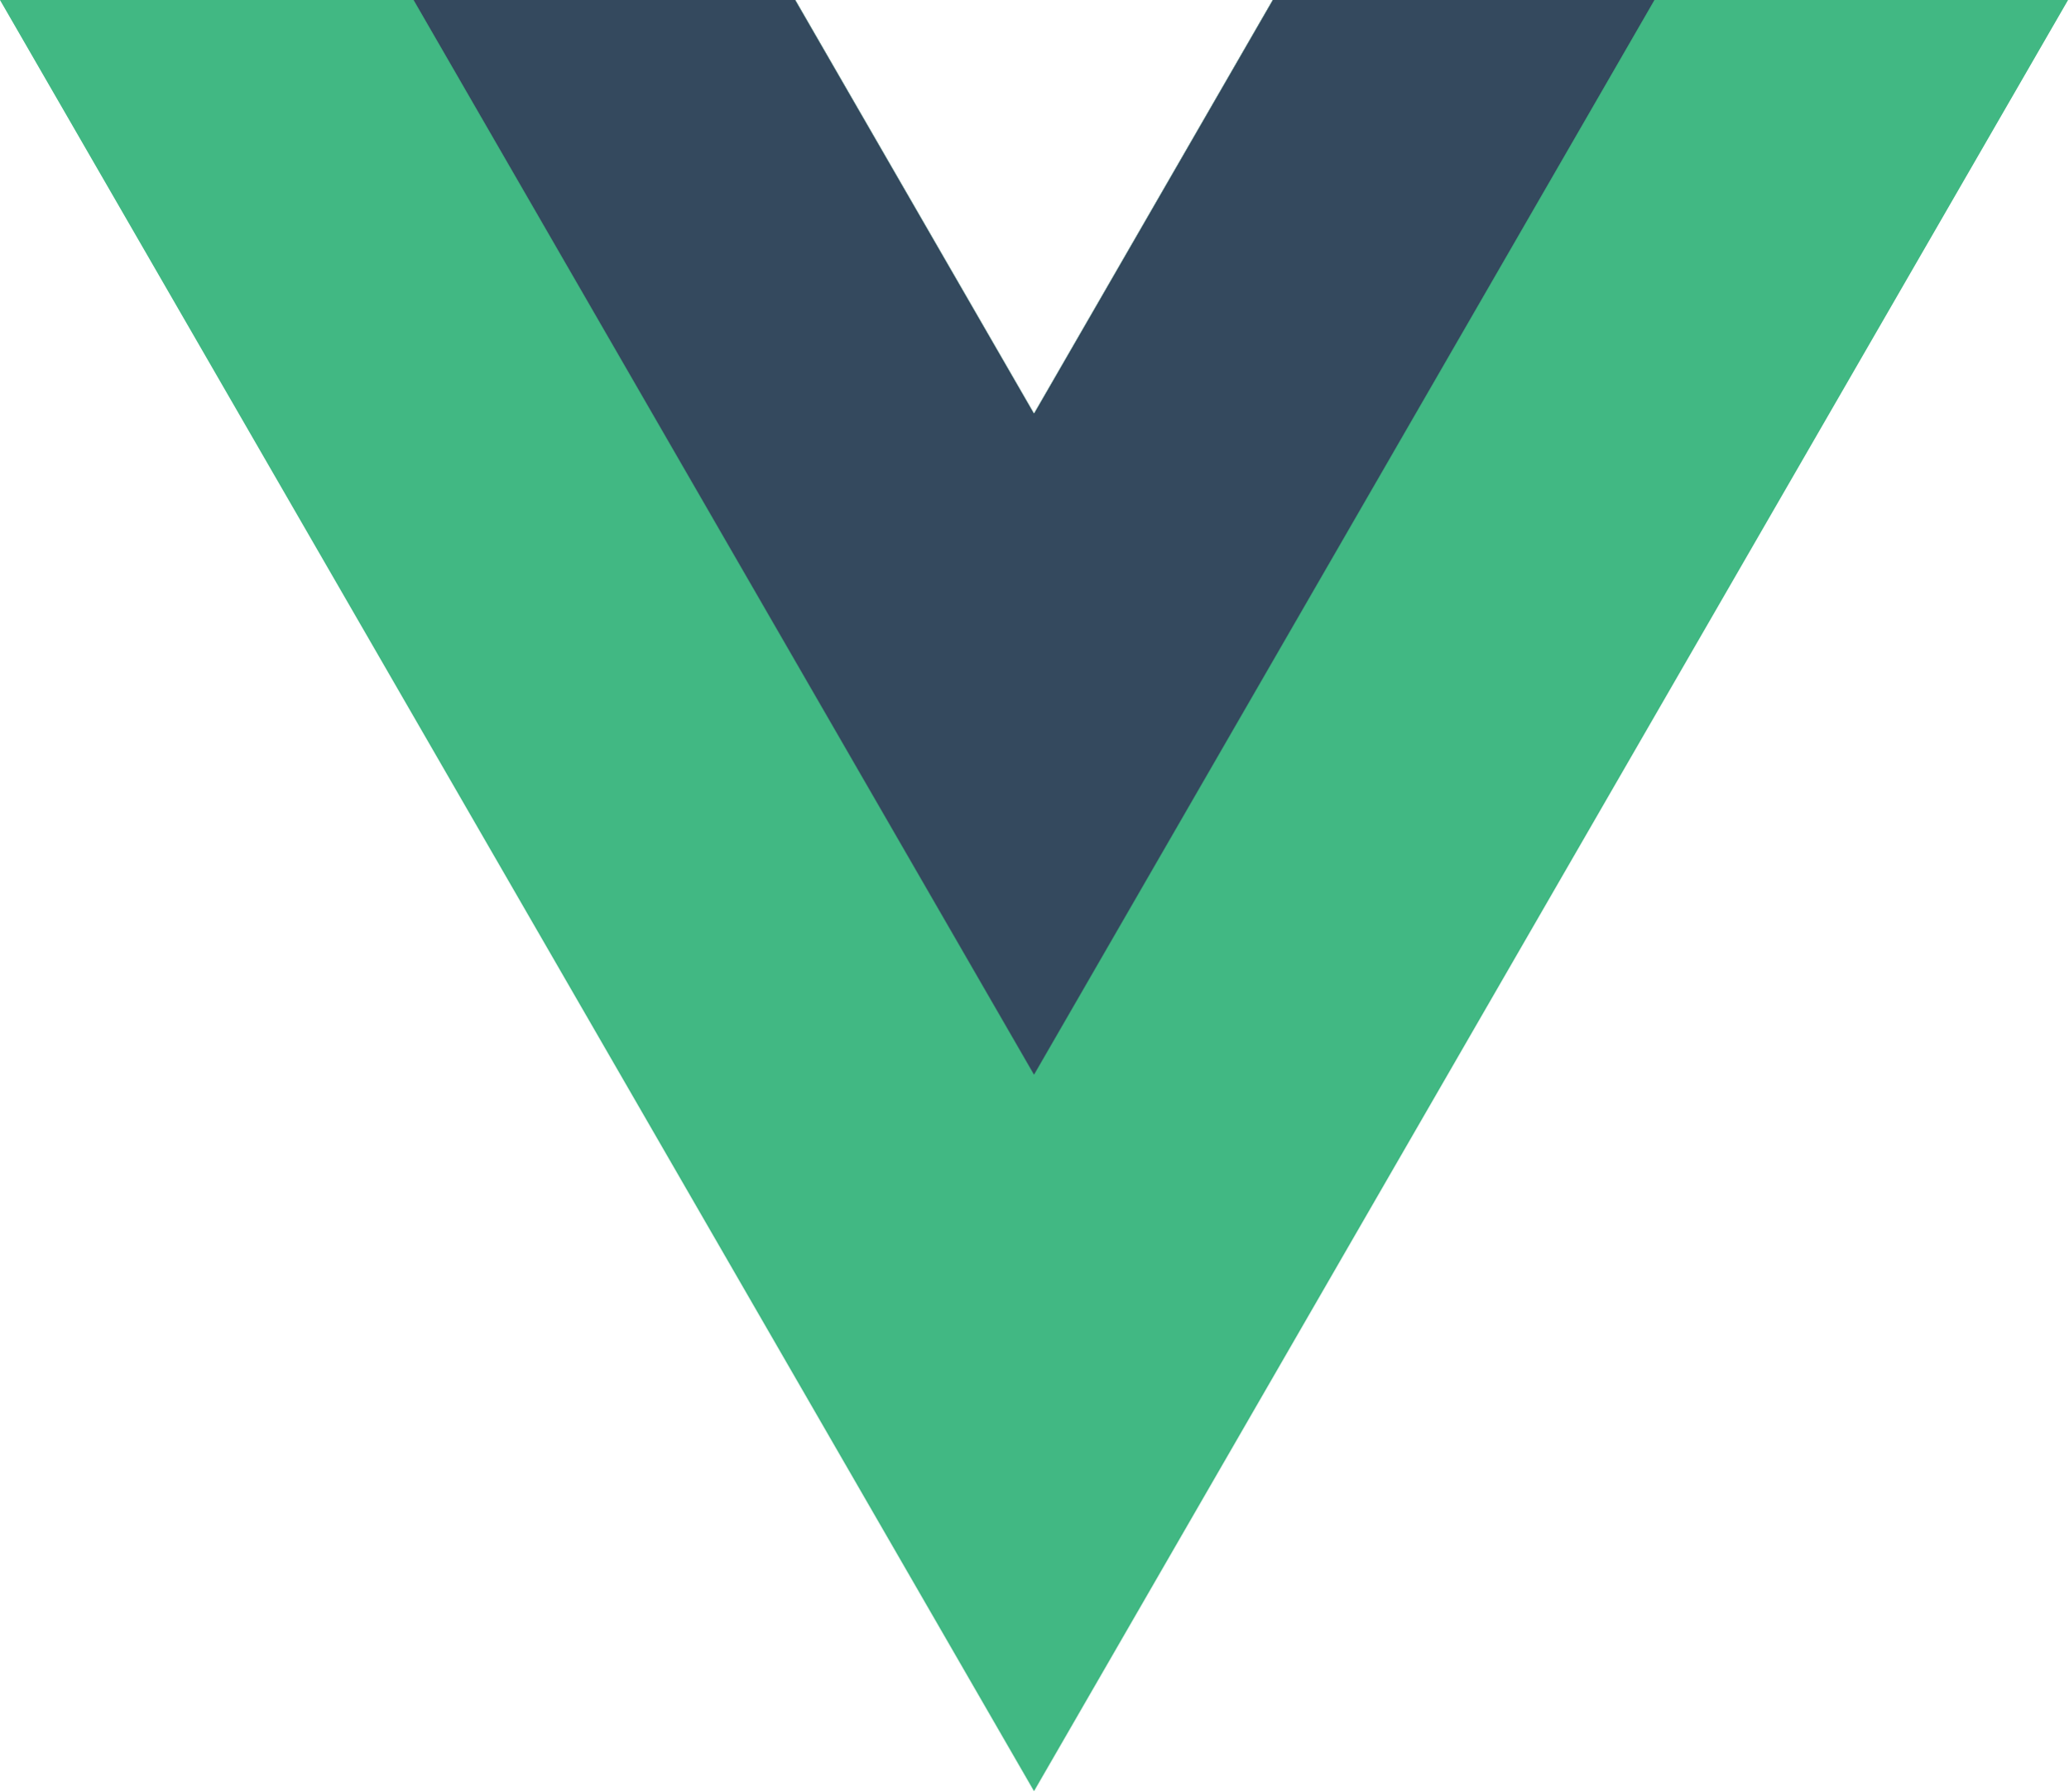
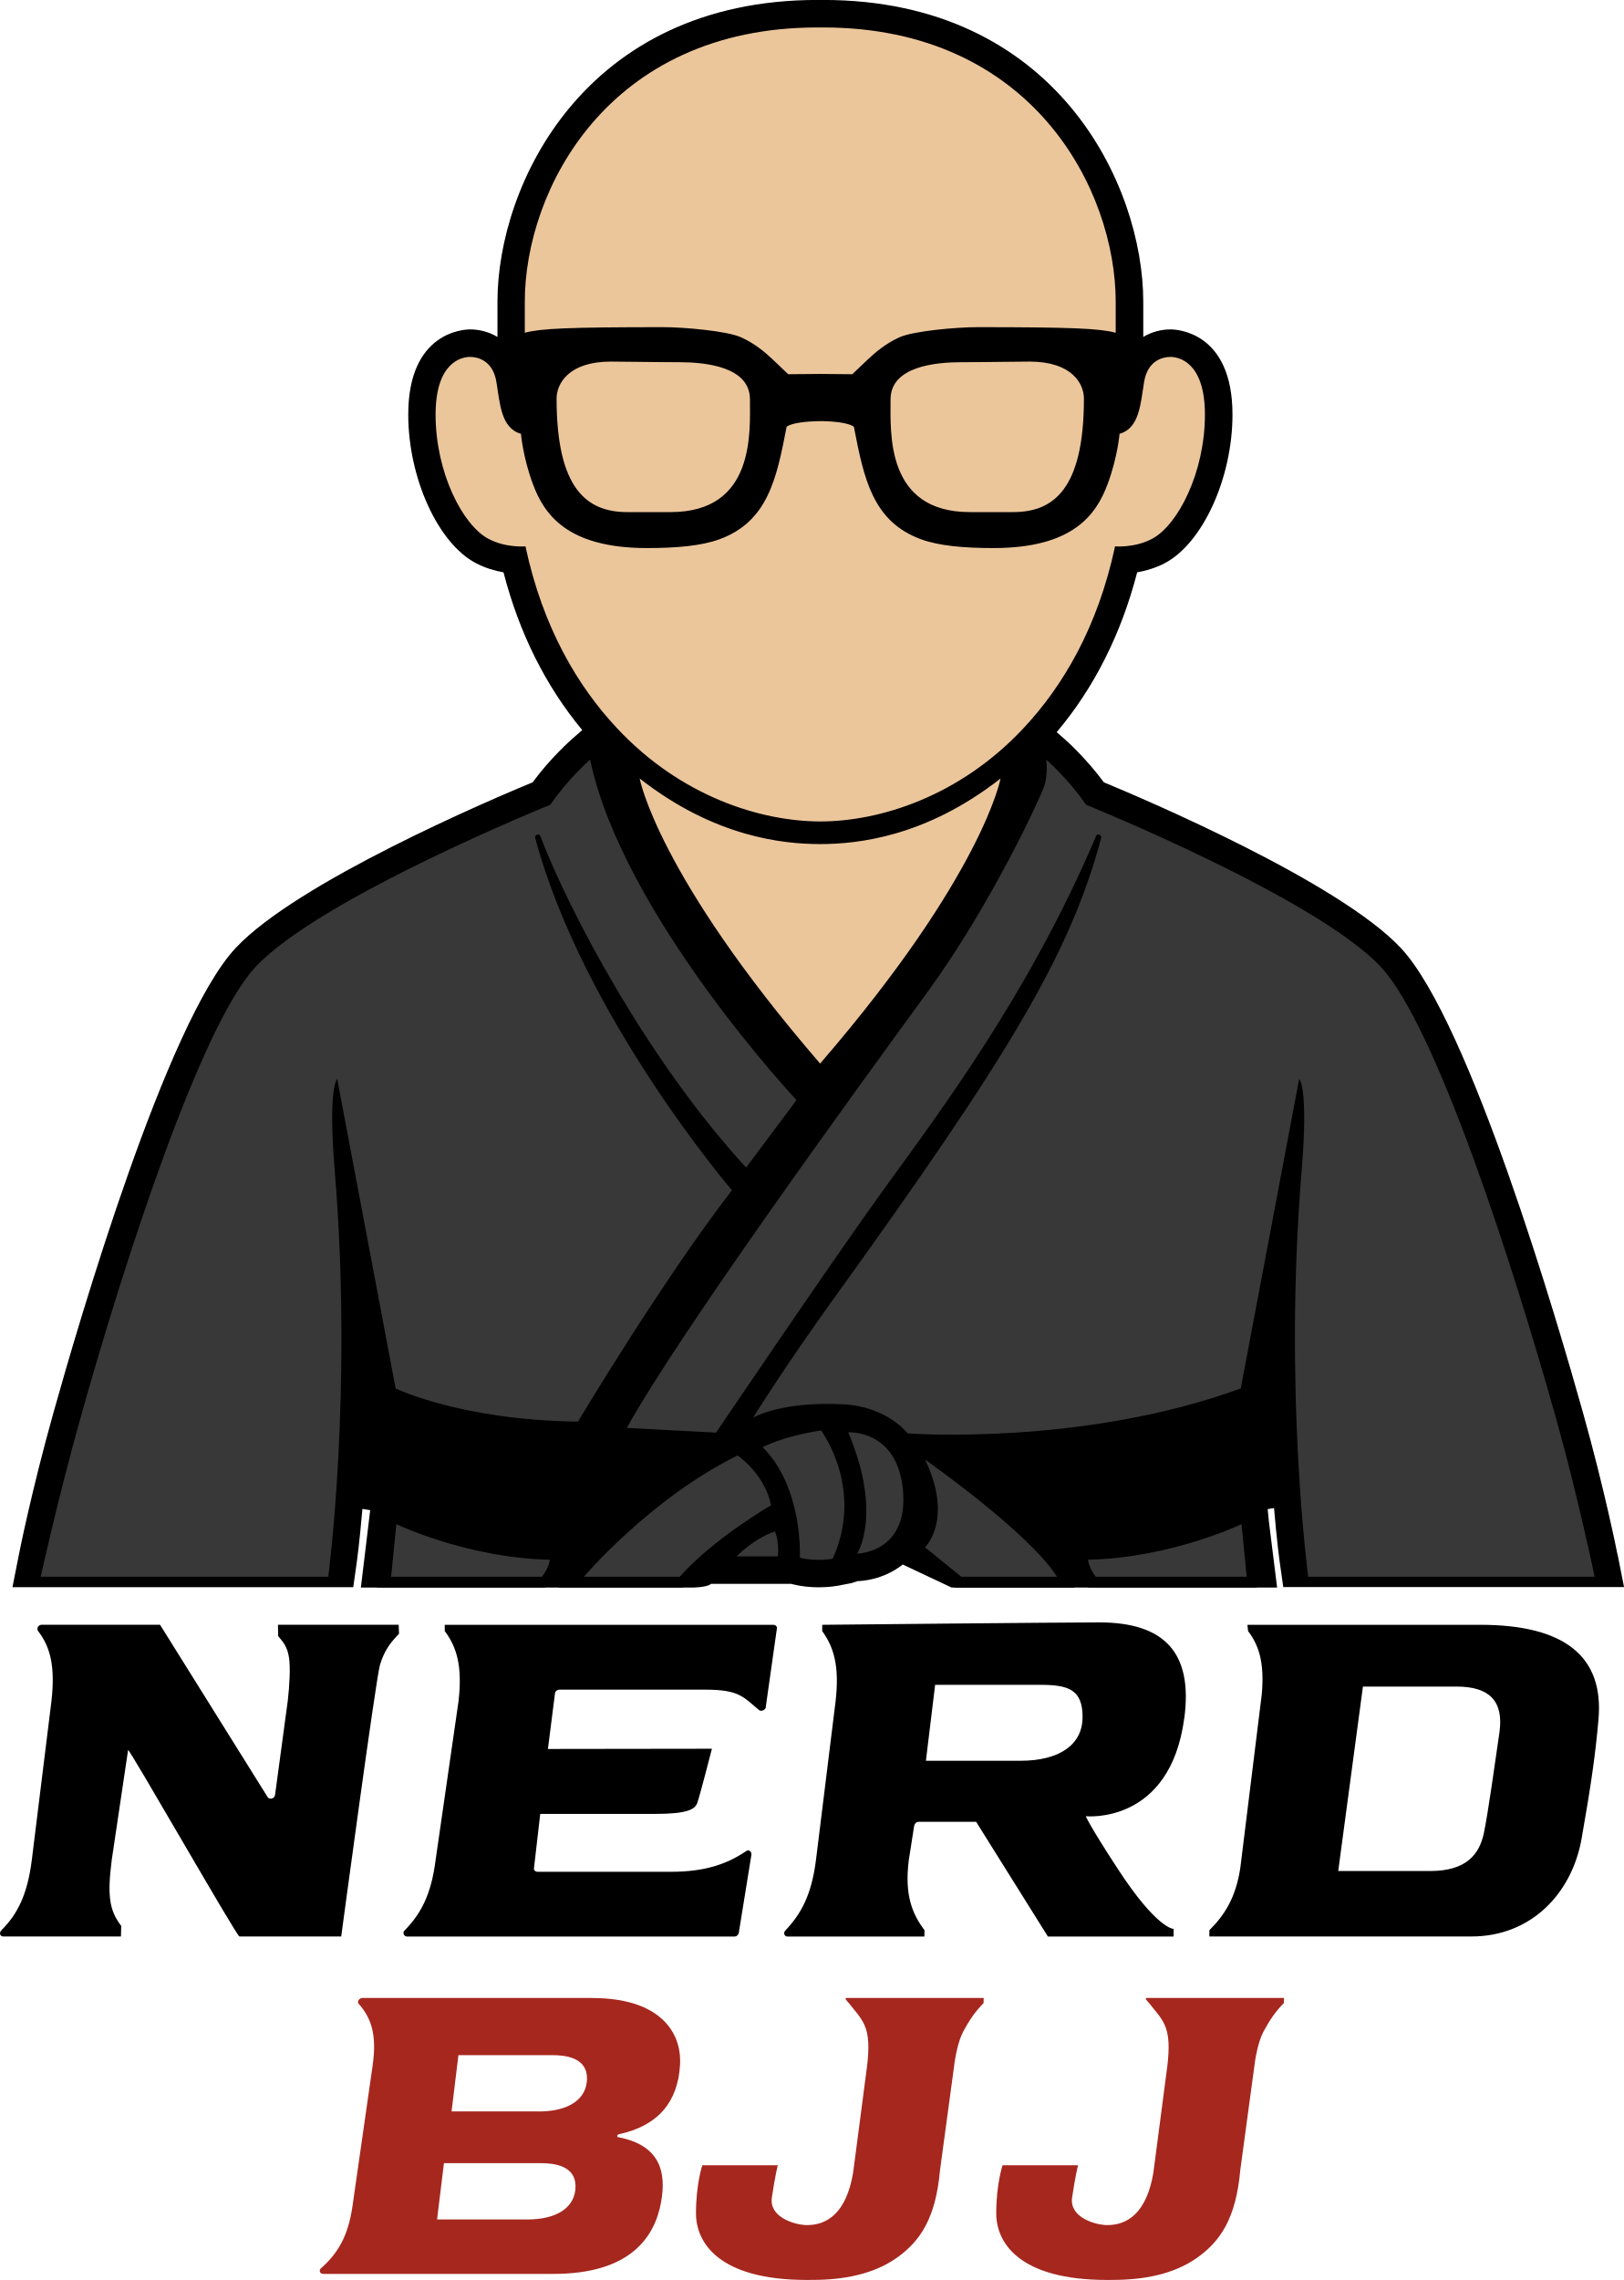
- <svg xmlns="http://www.w3.org/2000/svg" viewBox="0 0 261.76 226.69">
-   <path d="M161.096.001l-30.225 52.351L100.647.001H-.005l130.877 226.688L261.749.001z" fill="#41b883" />
-   <path d="M161.096.001l-30.225 52.351L100.647.001H52.346l78.526 136.01L209.398.001z" fill="#34495e" />
+ <svg xmlns="http://www.w3.org/2000/svg" id="Camada_1" data-name="Camada 1" viewBox="0 0 295.79 415.22">
+   <defs>
+     <style>
+       .cls-1 {
+         fill: #383838;
+       }
+ 
+       .cls-2 {
+         fill: #a6271e;
+       }
+ 
+       .cls-3 {
+         fill: #ecc69b;
+       }
+     </style>
+   </defs>
+   <path class="cls-1" d="M101.76,284.15c-.02.33-.19,2.08-1.84,4.21l-.6.77h-30.67l1.46-14.6,2.57,1.23c.12.06,12.66,5.98,27.12,6.28l2.06.04-.11,2.06ZM69.9,254.21l.9.44c.5.24,12.44,5.97,34.07,6.25h1.15s.59-.97.59-.97c.15-.25,15.41-25.74,27.91-41.94l.99-1.29-1.06-1.24c-.1-.11-3.73-4.38-8.71-11.3,2.66,3.41,5.43,6.71,8.3,9.83l1.63,1.77,11.63-15.56-1.15-1.22c-.31-.33-31.33-33.65-37.11-61.04l-.7-3.34-2.57,2.25c-.17.15-4.03,3.54-7.22,8.09-5.24,2.15-42.53,17.69-53.84,29.78-12.41,13.26-29.23,71.74-32.47,83.33-3.95,14.12-6.22,25.52-6.24,25.63l-.98,4.55,55.99.09.57-3.97c.04-.3,4.01-29.16,1.31-67.23l7,37.1ZM163.38,281.42c-3.04,3.42-7.41,3.52-7.59,3.52l-2.8.04-.29.65-1.01.2c-.13.03-1.3.24-2.96.24h0c-1.37,0-2.67-.15-3.88-.44l-1.61-.39.09-1.66s0-.09,0-.23c0,.1-.02.21-.03.31l-.21,1.77h-14.12l3.38-3.41c.07-.07.79-.79,1.92-1.69-3.11,2.25-6.68,5.12-9.32,8.12l-.6.68h-22.68l2.79-3.29c.5-.59,12.52-14.65,28.64-22.58l1.05-.52.97.66c.14.09,2.15,1.5,4,3.98-.58-.85-1.24-1.66-1.99-2.4l-1.87-1.85,2.28-1.31c.15-.09,3.76-2.12,11.32-3.3l1.19-.19.72.96c.1.14.89,1.2,1.79,2.99-.09-.22-.18-.44-.27-.66l-1.08-2.56,2.79-.21s.13,0,.37,0c4.84,0,10.8,3.18,11.71,12.14.44,4.42-.46,7.93-2.69,10.43ZM292.03,288.18l-56.08.03-.24-3.87c-.04-.3-4.01-29.16-1.3-67.23l-7.03,37.24-1.07.39c-20.35,7.43-42.07,8.54-53.21,8.54-2.12,0-3.89-.04-5.25-.08l1.41.99c.79.55,19.37,13.61,24.58,21.9l1.92,3.06h-21.75l-8.92-7.23,1.64-1.57c.15-.15,4.05-4.31-.42-13.67l-1.75-3.66-.67-.05-.54-.72c-.12-.16-3.3-4.15-10.29-4.51-.93-.05-1.85-.07-2.74-.07-8.56,0-12.46,2.2-12.49,2.23l-2.72-2.77s.36-.59,1.02-1.62c-2.64,3.89-4.36,6.43-4.42,6.51l-.63.94-20.59-1.08,1.56-2.8c9.97-17.93,41.54-61.27,55.02-79.78,11.12-15.26,20.03-34.41,20.85-36.73.47-1.35.37-3.33.29-3.98l-.62-5.17,3.92,3.43c.17.15,4.03,3.54,7.22,8.09,5.24,2.15,42.53,17.69,53.84,29.78,12.42,13.26,29.23,71.74,32.47,83.33,3.95,14.12,6.22,25.52,6.24,25.63l.74,4.51ZM224.89,275.77c-.12.06-12.66,5.98-27.12,6.28l-2.06.04.11,2.06c.02.33.19,2.08,1.84,4.21l.6.77h30.67l-1.46-14.6-2.57,1.23Z" />
+   <path class="cls-3" d="M96.81,76.48l-3.97-10.89,7.88-1.65-3.91,12.54ZM201.95,76.48l3.97-10.89-7.88-1.65,3.91,12.54ZM120.46,61.58c3.79,0,11.22.72,13.32,1.67,2.28,1.04,4.05,2.57,5.17,3.63,1.63,1.54,2.84,2.7,2.84,2.7l.6.57.83-.02c.8-.02,4.9-.04,5.78-.05.91,0,5.01.03,5.81.05l.83.02.6-.57s1.21-1.17,2.84-2.7c1.13-1.06,2.89-2.59,5.18-3.63,2.1-.95,9.53-1.67,13.32-1.67,16.46,0,22,.21,24.73.95l2.52.68v-8.23c0-20.09-15.01-51.97-55.29-51.97h-1.04c-40.28,0-55.29,31.88-55.29,51.97v8.23l2.52-.68c2.73-.73,8.27-.95,24.73-.95ZM187.17,63.85c9.38,0,11.88,5.49,11.88,8.73,0,15.47-4.73,22.68-14.88,22.68h-7.89c-4.97,0-8.89-1.41-11.65-4.2-4.9-4.94-4.84-12.71-4.8-17.35v-.98c0-3.27,1.94-8.77,14.92-8.77,2.88,0,5.46-.03,7.72-.06,1.77-.02,3.34-.04,4.7-.04ZM138.22,72.73v.98c.04,4.64.1,12.42-4.8,17.35-2.76,2.78-6.68,4.2-11.65,4.2h-7.89c-10.15,0-14.88-7.21-14.88-22.68,0-3.24,2.5-8.73,11.89-8.73,1.36,0,2.93.02,4.7.04,2.26.03,4.84.06,7.72.06,12.98,0,14.92,5.49,14.92,8.77ZM221.09,75.51c0,10.35-4.81,21.29-10.72,24.4-2.2,1.16-4.5,1.5-6.05,1.59-3,12.84-8.65,23.76-16.8,32.47-1.7,1.82-3.52,3.52-5.42,5.09l2.69-2.1-.95,5.18c-.13.74-3.66,18.45-33.15,52.66l-1.71,1.98-1.68-2c-29.48-34.2-33-51.91-33.13-52.65l-.95-5.18,4.15,3.25c9.74,7.62,20.39,11.49,31.65,11.53,10.65-.03,20.75-3.51,30.06-10.34-8.45,6.06-18.31,9.7-28,10.16v.05h-4.09s0-.05,0-.05c-13.15-.63-26.64-7.1-36.45-17.58-8.16-8.71-13.8-19.63-16.8-32.47-1.55-.08-3.85-.43-6.05-1.59-5.91-3.11-10.72-14.06-10.72-24.4,0-11.9,6.9-12.51,8.28-12.51,2.78,0,6.02,1.64,6.77,6.25.08.47.15.94.22,1.42.54,3.65.99,5.91,2.81,6.41l1.35.37.11,1.4s.35,4.06,2.07,8.66c1.91,5.1,5.65,10.31,18.92,10.31,5.66,0,9.73-.48,12.44-1.46,7.86-2.85,9.25-9.97,11-18.98l.11-.59.42-.45c.57-.59,1.94-1.28,5.18-1.54v-.09h2s2.74,0,2.74,0v.1c3.24.25,4.61.95,5.18,1.54l.42.43.11.59c1.76,9.04,3.15,16.16,11.01,19.01,2.71.98,6.78,1.46,12.44,1.46,13.27,0,17.01-5.21,18.92-10.31,1.72-4.6,2.07-8.63,2.07-8.67l.11-1.39,1.35-.37c1.82-.5,2.28-2.75,2.81-6.41.07-.48.14-.95.21-1.42.75-4.61,3.99-6.25,6.77-6.25,1.38,0,8.28.6,8.28,12.51Z" />
+   <path d="M72.62,295.9l.06,1.63c-1.54,1.58-2.68,3.03-3.47,5.67-.76,2.56-7.06,49.46-7.06,49.46h-18.54c-.49,0-20.2-34.52-20.28-33.95l-2.98,20.03c-.81,6.42-.47,9.15,1.73,11.99l-.05,1.93H.59c-.57,0-.81-.65-.33-1.14,2.85-2.85,4.72-6.34,5.53-12.77l3.58-28.95c.73-6.42-.24-9.92-2.44-12.77-.33-.49.08-1.14.65-1.14h21.57l19.65,31.47c.41.41,1.22.16,1.3-.49l2.31-17.08c.32-2.79.52-6.12.22-7.99-.31-1.92-1.06-2.78-1.97-3.85l-.03-2.06h21.99ZM140.98,295.9h-59.97v1.14c2.18,2.93,3.24,6.34,2.51,12.77l-4.18,28.95c-.81,6.42-2.76,9.84-5.61,12.77-.49.41-.16,1.14.41,1.14h59.68c.33,0,.57-.24.73-.57l2.3-14.23c.16-.49-.41-1.22-.98-.73-3.5,2.36-7.51,3.74-13.69,3.74h-24.27c-.41,0-.73-.33-.65-.65l1.14-9.89h20.8c5.99,0,7.36-.81,7.8-1.99.45-1.19,2.67-9.88,2.67-9.88l-29.87.04,1.28-10.07c0-.41.41-.73.81-.73h26.63c6.18,0,6.91,1.38,9.76,3.74.49.33,1.3-.16,1.22-.73l2.03-14.31c-.08-.24-.24-.49-.57-.49ZM215.71,312.88c-2.58,19.49-17.94,17.88-17.94,17.88,0,0,.52,1.45,5.82,9.58,7.18,11.01,10.18,10.94,10.18,10.94v1.39h-22.9l-13.07-20.89h-10.48c-.41,0-.73.33-.81.73l-.98,6.25c-.81,6.42.67,9.84,2.87,12.77l-.03,1.14h-24.95c-.57,0-.81-.73-.33-1.14,2.76-2.93,4.72-6.34,5.53-12.77l3.58-28.95c.73-6.42-.33-9.84-2.44-12.77v-1.14s43.71-.44,50.45-.44c11.9,0,17.08,5.53,15.51,17.41ZM197.19,312.72c0-5.08-2.65-5.89-7.73-5.89h-19.13l-1.68,13.83h17.24c6.97,0,11.29-2.86,11.29-7.94ZM291.16,313.07c-.55,6.33-1.33,11.85-3.08,21.77-1.75,9.92-9.13,17.82-20.08,17.82h-47.72v-1.14c2.69-2.68,4.83-5.85,5.65-11.46l3.9-31.55c.49-5.61-.46-8.78-2.5-11.47l-.12-1.14h42.42c15.43,0,22.51,5.82,21.53,17.17ZM265.31,307.15h-17.06l-4.5,33.59h16.74c6.69,0,8.98-3.13,9.78-6.87.79-3.74,1.94-12.25,2.83-18.25s-1.99-8.47-7.78-8.47Z" />
+   <path class="cls-2" d="M107.92,363.86h-41.88c-.58,0-1,.58-.75,1.01,2.25,2.52,3.42,5.54,2.58,11.3l-3.67,25.63c-.83,5.69-2.83,8.71-5.75,11.3-.42.36-.17,1.01.42,1.01h41.91c13.98,0,18.49-6.64,19.64-13.12.93-5.23,0-10.31-7.88-11.79-.17-.07-.17-.36.08-.5,7.33-1.55,10.83-5.96,11.24-12.58.39-6.25-3.92-12.25-15.95-12.25ZM96.03,404.19h-16.42l1.25-10.25h17.64c2.38,0,6.33.43,6.33,4.21s-3.28,6.05-8.8,6.05ZM98.12,384.52h-15.87l1.25-10.25h17.09c2.38,0,6.33.43,6.33,4.21s-3.28,6.05-8.8,6.05ZM154.18,363.86h25l-.03.93c-1.46,1.5-2.49,2.93-3.69,5.17-.88,1.64-1.45,4.31-1.73,6.72l-2.51,18.52c-.78,8.79-3.62,13.01-7.98,16.05-4.18,2.92-9.6,3.95-15.21,3.95-.34,0-.69.01-1.06.01-16.09,0-20.2-6.82-20.2-12.14s1.15-8.74,1.15-8.74h13.75s-.54,2.14-1.08,5.87c-.51,3.49,3.85,4.85,5.97,5.01.02,0,.04,0,.06,0,.1,0,.19,0,.28.01,3.86.05,7.26-2.34,8.48-9.47l2.56-19.54c.36-3.12.37-5.62-.52-7.51-.73-1.55-1.86-2.67-2.74-3.83-.29-.36-1-1.01-.5-1.01ZM233.87,363.86l-.03.93c-1.46,1.5-2.49,2.93-3.69,5.17-.88,1.64-1.45,4.31-1.73,6.72l-2.51,18.52c-.78,8.79-3.62,13.01-7.98,16.05-4.18,2.92-9.6,3.95-15.21,3.95-.34,0-.69.01-1.06.01-16.09,0-20.2-6.82-20.2-12.14s1.15-8.74,1.15-8.74h13.75s-.54,2.14-1.08,5.87c-.51,3.49,3.85,4.85,5.97,5.01.02,0,.04,0,.06,0,.1,0,.19,0,.28.01,3.86.05,7.26-2.34,8.48-9.47l2.56-19.54c.36-3.12.37-5.62-.52-7.51-.73-1.55-1.86-2.67-2.74-3.83-.29-.36-1-1.01-.5-1.01h25Z" />
+   <path d="M294.61,283.08c-.09-.47-2.3-11.63-6.29-25.86-4.61-16.45-20.61-71.16-33.16-84.57-11.27-12.03-46.56-27.06-54.1-30.18-3.29-4.48-7.01-7.75-7.18-7.9l-1.41-1.23c6.84-8.12,11.75-17.89,14.66-29.11,1.53-.27,3.3-.76,5.03-1.67,6.91-3.63,12.33-15.52,12.33-27.06,0-15.07-10.13-15.51-11.28-15.51-1.67,0-3.42.44-4.97,1.37v-6.4c0-21.25-15.83-54.97-58.29-54.97h-1.05c-42.46,0-58.29,33.72-58.29,54.97v6.4c-1.55-.92-3.3-1.37-4.97-1.37-1.15,0-11.28.44-11.28,15.51,0,11.54,5.41,23.43,12.31,27.05,1.73.91,3.5,1.41,5.04,1.68,2.86,11.05,7.67,20.68,14.34,28.73l-1.84,1.61c-.17.15-3.9,3.42-7.19,7.9-7.54,3.12-42.84,18.14-54.1,30.18-12.59,13.44-28.57,68.13-33.17,84.57-3.99,14.23-6.21,25.39-6.3,25.86l-1.18,5.97h62.07l.61-4.3c.06-.42.55-3.96,1.06-9.96l1.42.23-1.7,14.1h60.36s2.74-.02,3.42-.68h14.56l.46.11c1.44.35,2.98.52,4.59.52,1.89,0,3.25-.25,3.51-.29l2.54-.49,1.05-.35c.52,0,4.62-.16,8.21-3.02l8.91,4.2h59.28l-1.5-12.05-.22-2.24,1.16-.19c.51,6.08,1.01,9.67,1.07,10.09l.61,4.3h62.07l-1.18-5.97ZM95.59,54.97c0-20.31,15.11-49.97,53.29-49.97h1.05c38.18,0,53.29,29.66,53.29,49.97v5.63c-2.85-.77-7.76-1.02-25.25-1.02-3.65,0-11.57.68-14.15,1.85-2.52,1.14-4.41,2.77-5.72,4-1.64,1.54-2.86,2.72-2.86,2.72-.81-.02-4.93-.05-5.84-.05s-5.03.03-5.83.05c0,0-1.22-1.18-2.86-2.72-1.31-1.23-3.2-2.86-5.72-4-2.58-1.17-10.5-1.85-14.15-1.85-17.49,0-22.4.25-25.25,1.02v-5.63ZM197.43,72.58c0,16.54-5.57,20.68-12.88,20.68h-7.89c-15.4,0-14.45-14.51-14.45-20.53s8.26-6.77,12.92-6.77c5.13,0,9.32-.11,12.41-.11,7.77,0,9.89,4.09,9.89,6.73ZM122.15,93.26h-7.89c-7.31,0-12.88-4.14-12.88-20.68,0-2.64,2.12-6.73,9.88-6.73,3.1,0,7.29.11,12.42.11,4.66,0,12.92.75,12.92,6.77s.95,20.53-14.45,20.53ZM95.71,99.5s-3.54.32-6.72-1.36c-4.72-2.48-9.65-12.09-9.65-22.63,0-9.72,4.9-10.51,6.28-10.51s4.16.63,4.8,4.57c.64,3.93.84,8.43,4.47,9.43,0,0,.34,4.25,2.19,9.2,2.04,5.44,6.19,11.61,20.79,11.61,5.4,0,9.89-.41,13.12-1.58,8.94-3.24,10.48-11.2,12.29-20.51,0,0,.91-.93,5.75-1.02h0c.13-.01.25,0,.37,0,.13,0,.25-.01.38-.01h0c4.84.1,5.75,1.03,5.75,1.03,1.81,9.31,3.35,17.27,12.29,20.51,3.23,1.17,7.71,1.58,13.12,1.58,14.6,0,18.75-6.17,20.79-11.61,1.85-4.95,2.19-9.2,2.19-9.2,3.63-1,3.83-5.5,4.47-9.43.64-3.94,3.42-4.57,4.8-4.57s6.28.79,6.28,10.51c0,10.54-4.93,20.15-9.65,22.63-3.19,1.68-6.72,1.36-6.72,1.36-3.17,14.81-9.53,25.49-16.66,33.1-5.86,6.27-12.43,10.51-18.87,13.19-6.43,2.68-12.75,3.8-18.12,3.81h-.09c-10.74-.03-25.27-4.47-36.99-17-7.13-7.61-13.49-18.29-16.66-33.1ZM182.25,141.77s-3.22,17.53-32.7,51.72l-.17.21-.17-.21c-29.48-34.19-32.7-51.72-32.7-51.72,13.63,10.67,26.07,11.94,32.87,11.95,6.8-.01,19.24-1.28,32.87-11.95ZM59.79,287.14H7.41s3.17-14.36,7.15-28.57c7.86-28.11,21.94-71.76,32-82.5,11.75-12.56,53.69-29.52,53.69-29.52,3.14-4.64,7.23-8.21,7.23-8.21,5.96,28.28,37.6,62,37.6,62l-9.18,12.29c-18.03-19.59-32.4-46.97-37.48-60.36-.22-.57-1.09-.24-.93.35,8.76,32.6,35.83,64.14,35.83,64.14-12.72,16.48-28.05,42.14-28.05,42.14-21.42-.28-33.21-6.05-33.21-6.05l-10.64-56.37s-1.71,1.44-.46,16.57c3.34,40.38-1.17,74.09-1.17,74.09ZM98.72,287.14h-27.48l.95-9.57s12.85,6.16,27.95,6.48c0,0-.07,1.35-1.42,3.09ZM123.82,287.14h-17.46s12.06-14.24,28-22.08c0,0,4.99,3.42,6.08,9.07,0,0-10.54,6.11-16.62,13.01ZM141.68,283.44h-7.54s3.37-3.41,7.02-4.53c0,0,.82,1.92.52,4.53ZM151.67,283.87s-2.9.56-5.98-.18c0,0,.66-12.76-6.78-20.13,0,0,3.35-1.92,10.64-3.06,0,0,7.94,10.56,2.12,23.37ZM156.13,282.94s4.67-7.18-1.63-22.09c0,0,8.85-.58,9.95,10.34,1.17,11.61-8.32,11.75-8.32,11.75ZM175.09,287.14l-6.6-5.35s5.24-5.02.01-15.97c.58.4,19.05,13.41,24.02,21.32h-17.43ZM199.6,287.14c-1.35-1.74-1.42-3.09-1.42-3.09,15.1-.32,27.95-6.48,27.95-6.48l.95,9.57h-27.48ZM238.28,287.14s-4.53-33.71-1.18-74.09c1.25-15.13-.46-16.57-.46-16.57l-10.64,56.37c-28.95,10.58-60.68,8.19-60.68,8.19,0,0-3.68-4.89-11.78-5.3-11.06-.56-16.07,2.26-16.35,2.42.25-.4,5.66-9.15,14.52-21.45,31.94-44.33,43.12-62.74,48.86-84.09.15-.59-.69-.91-.93-.35-12.13,28.62-28.57,50.38-38.42,63.99-9.84,13.61-30.79,44.64-30.79,44.64l-16.26-.86c9.84-17.68,41.1-60.63,54.9-79.56,11.49-15.79,20.38-35.15,21.11-37.25.74-2.11.4-4.89.4-4.89,0,0,4.08,3.57,7.23,8.21,0,0,41.93,16.96,53.69,29.52,10.06,10.74,24.13,54.39,32,82.5,3.98,14.21,6.95,28.57,6.95,28.57h-52.17Z" />
</svg>
